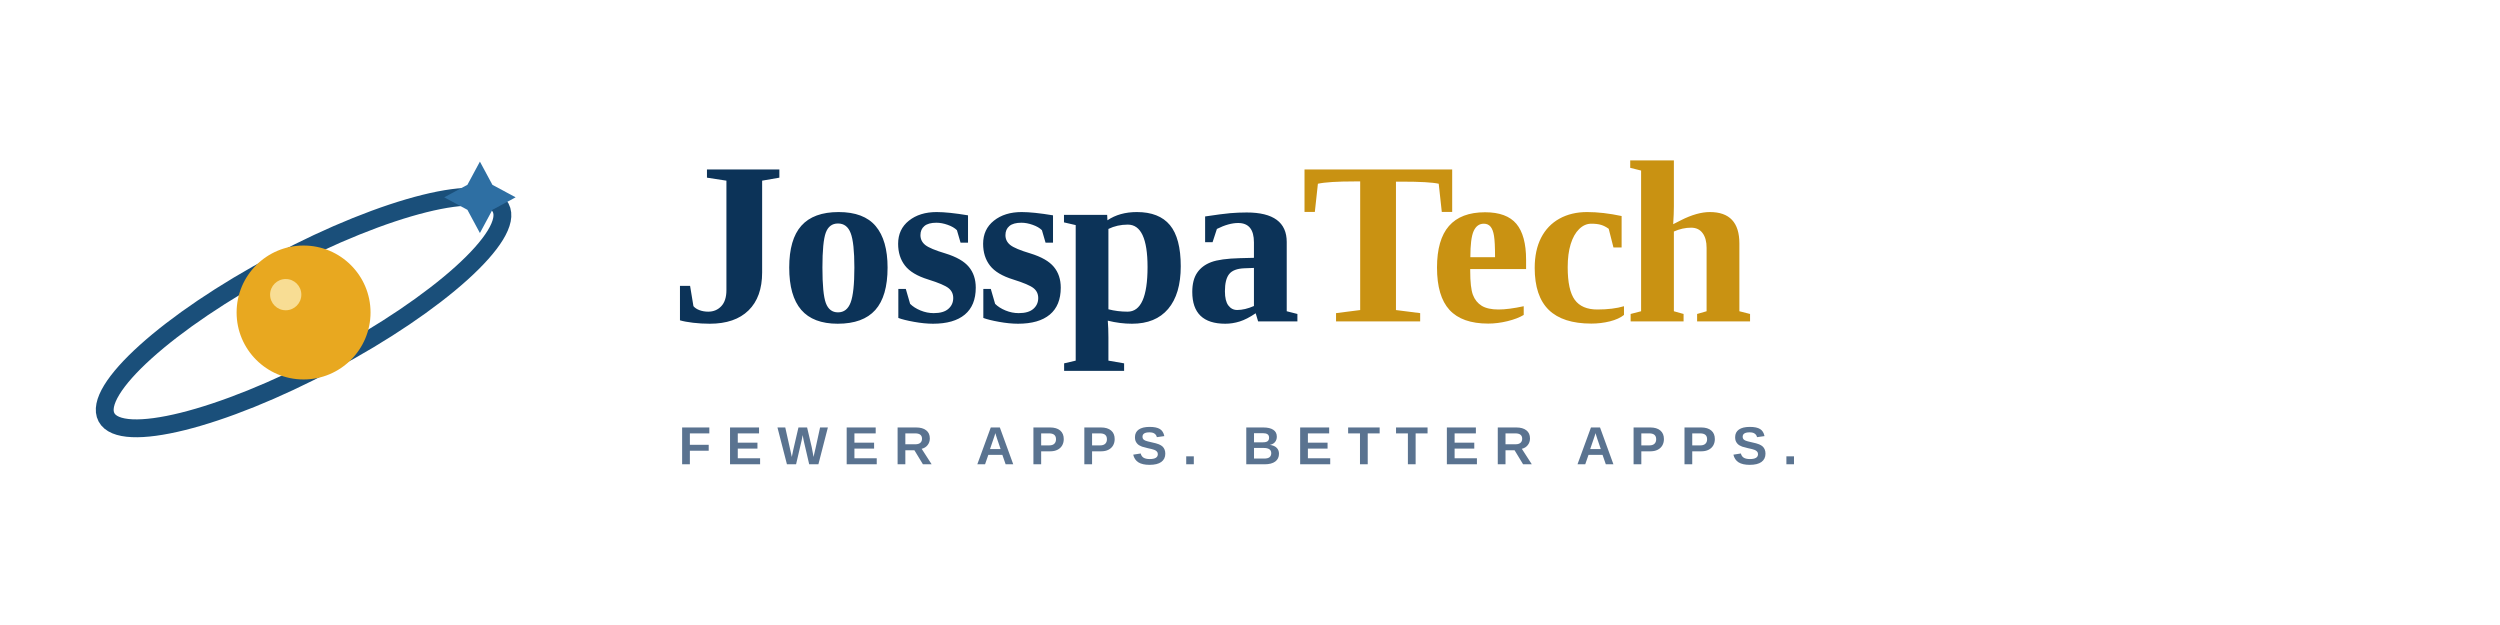
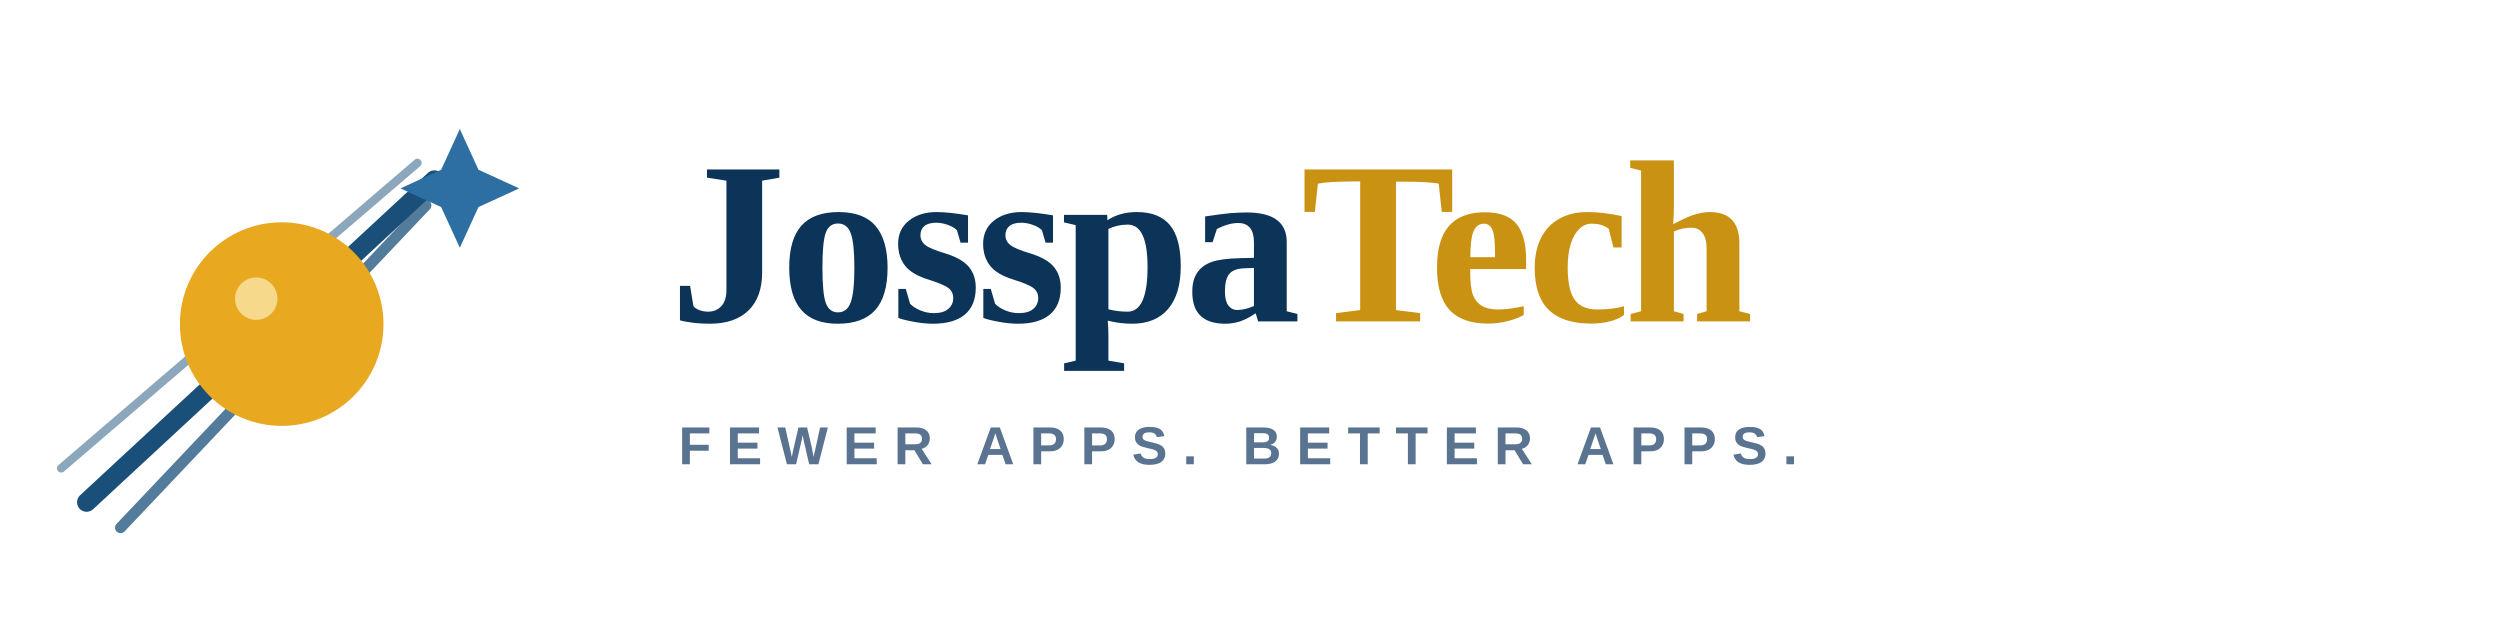
<svg xmlns="http://www.w3.org/2000/svg" viewBox="0 0 560 140" role="img" aria-label="JosspaTech">
-   <g transform="translate(12 14)">
-     <ellipse cx="56" cy="56" rx="50" ry="12.5" fill="none" stroke="#1A4F7A" stroke-width="4" transform="rotate(-28 56 56)" />
-     <circle cx="56" cy="56" r="15" fill="#E8A820" />
-     <circle cx="52" cy="52" r="3.5" fill="#FFF3C4" opacity="0.7" />
-     <path d="M95.5,22.2 98.3,27.4 103.5,30.2 98.3,33.0 95.5,38.2 92.7,33.0 87.5,30.2 92.7,27.4 Z" fill="#2E6FA3" />
+   <g transform="translate(8 8) scale(0.95)">
+     <g stroke="#1A4F7A" stroke-linecap="round">
+       <line x1="12" y1="110" x2="94" y2="34" stroke-width="4.5" />
+       <line x1="20" y1="116" x2="92" y2="40" stroke-width="2.6" opacity="0.75" />
+       <line x1="6" y1="102" x2="90" y2="30" stroke-width="2" opacity="0.5" />
+     </g>
+     <circle cx="58" cy="68" r="24" fill="#E8A820" />
+     <circle cx="52" cy="62" r="5" fill="#FFF3C4" opacity="0.65" />
+     <path d="M100,22 104.4,31.6 114,36 104.4,40.4 100,50 95.6,40.4 86,36 95.6,31.6 Z" fill="#2E6FA3" />
  </g>
  <text x="150" y="72" font-family="Georgia, 'Times New Roman', serif" font-size="52" font-weight="700" letter-spacing="-1.2" fill="#0C3358">Josspa<tspan fill="#C99212">Tech</tspan>
  </text>
  <text x="152" y="104" font-family="Manrope, Arial, sans-serif" font-size="12" font-weight="700" letter-spacing="3.4" fill="#5A7390">FEWER APPS. BETTER APPS.</text>
</svg>
